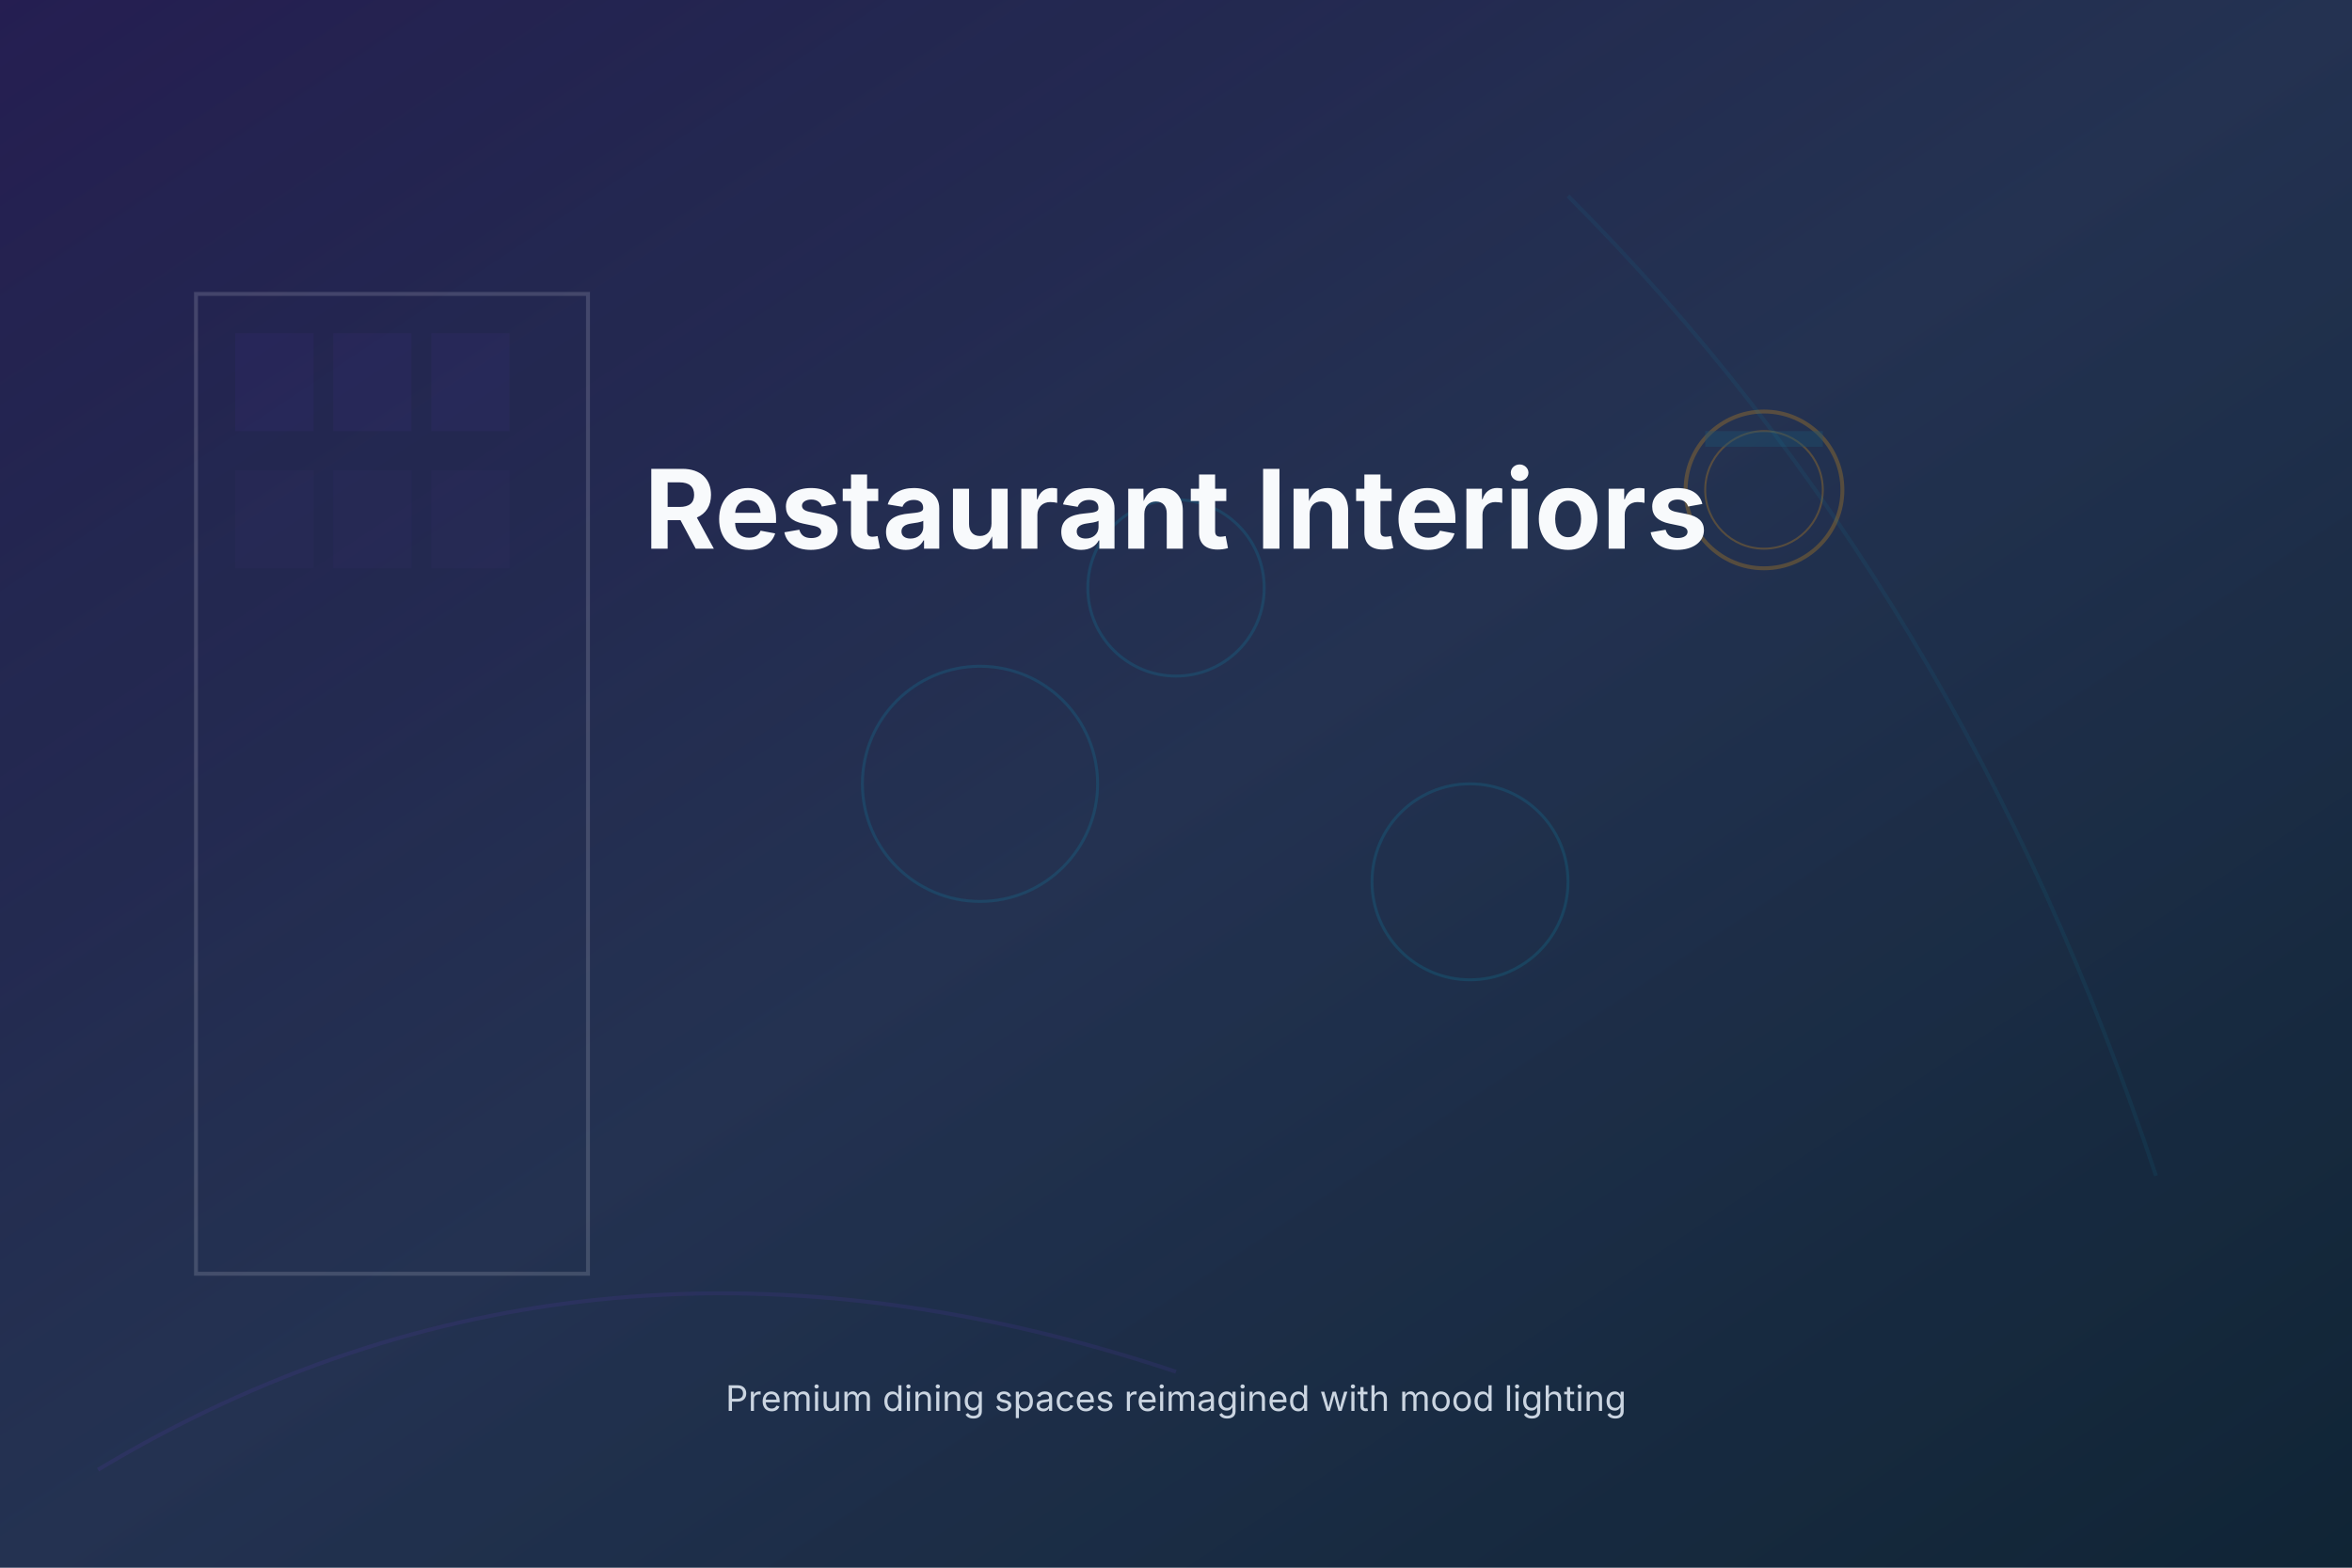
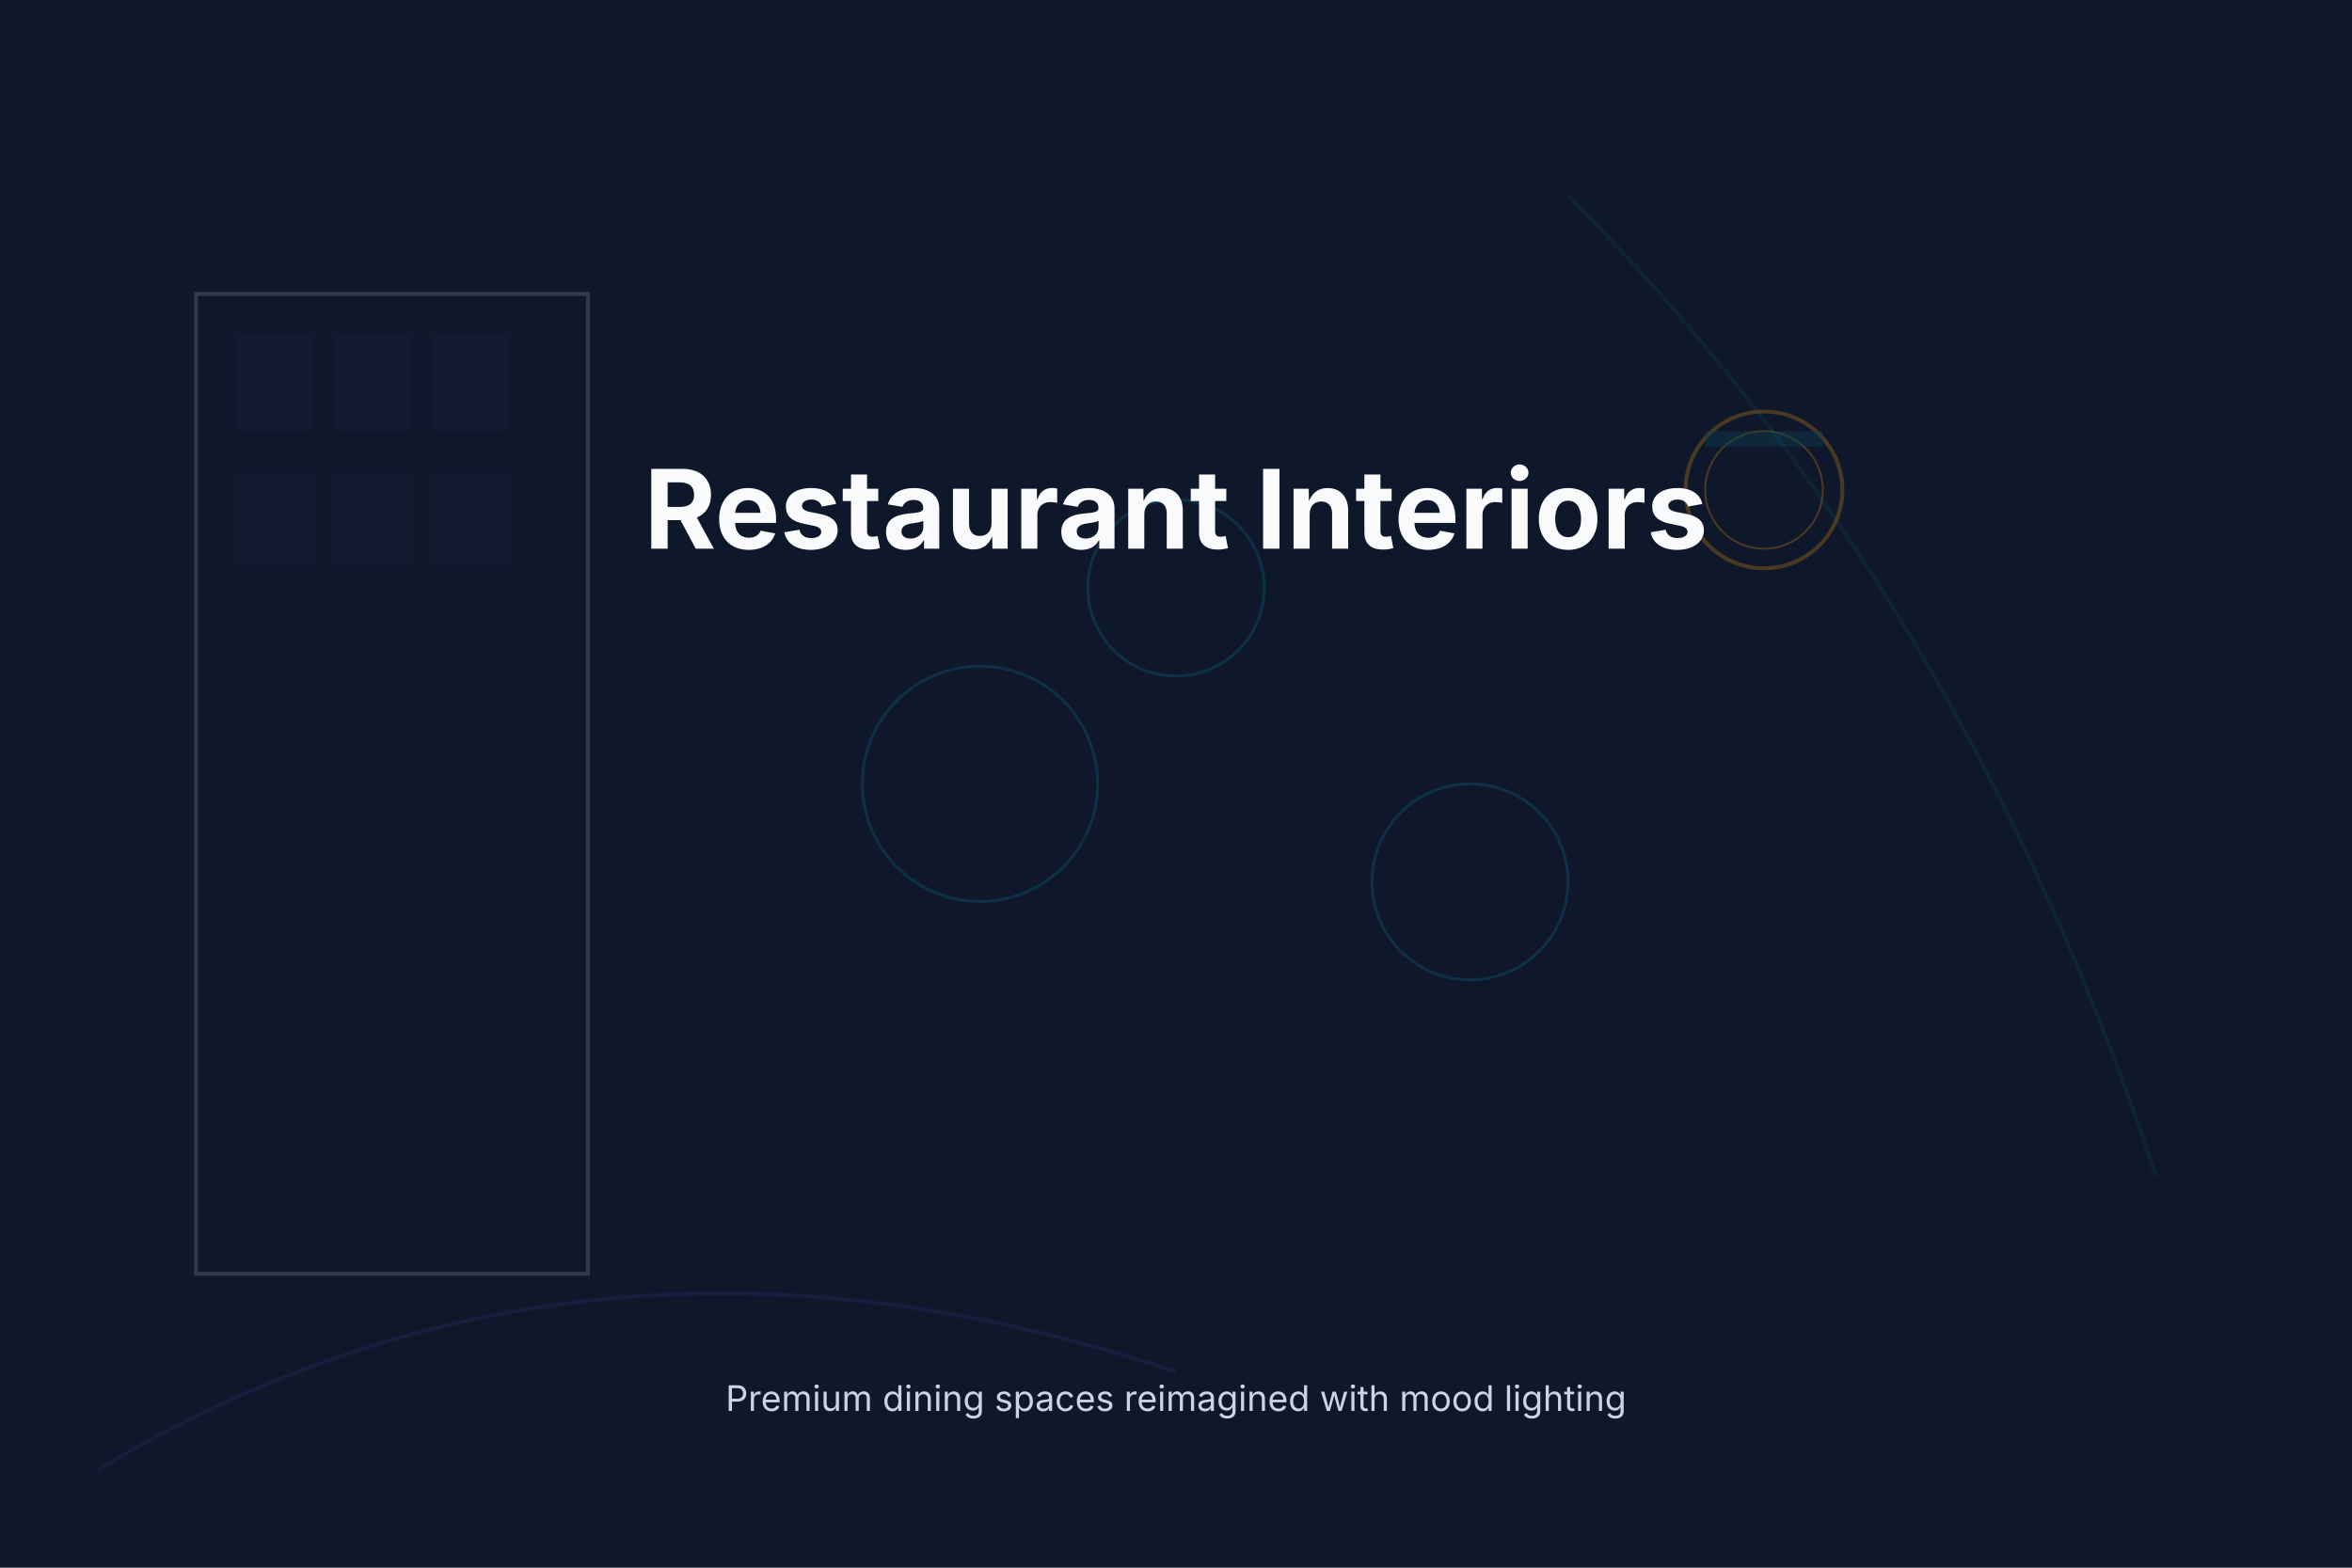
<svg xmlns="http://www.w3.org/2000/svg" viewBox="0 0 1200 800">
  <defs>
    <linearGradient id="grad1" x1="0%" y1="0%" x2="100%" y2="100%">
      <stop offset="0%" style="stop-color:#0f172a;stop-opacity:1" />
      <stop offset="50%" style="stop-color:#1e293b;stop-opacity:1" />
      <stop offset="100%" style="stop-color:#111827;stop-opacity:1" />
    </linearGradient>
    <linearGradient id="light" x1="0" y1="0" x2="1" y2="1">
      <stop offset="0%" style="stop-color:#7c3aed;stop-opacity:0.2" />
      <stop offset="100%" style="stop-color:#0891b2;stop-opacity:0.1" />
    </linearGradient>
  </defs>
-   <rect width="1200" height="800" fill="url(#grad1)" />
-   <rect width="1200" height="800" fill="url(#light)" />
+   <rect width="1200" height="800" fill="#0f172a" />
  <g opacity="0.15">
    <rect x="100" y="150" width="200" height="500" fill="none" stroke="#f8fafc" stroke-width="2" />
    <rect x="120" y="170" width="40" height="50" fill="#7c3aed" opacity="0.3" />
    <rect x="170" y="170" width="40" height="50" fill="#7c3aed" opacity="0.3" />
    <rect x="220" y="170" width="40" height="50" fill="#7c3aed" opacity="0.3" />
    <rect x="120" y="240" width="40" height="50" fill="#7c3aed" opacity="0.2" />
    <rect x="170" y="240" width="40" height="50" fill="#7c3aed" opacity="0.2" />
    <rect x="220" y="240" width="40" height="50" fill="#7c3aed" opacity="0.2" />
  </g>
  <circle cx="500" cy="400" r="60" fill="none" stroke="#0891b2" stroke-width="1.5" opacity="0.2" />
  <circle cx="600" cy="300" r="45" fill="none" stroke="#0891b2" stroke-width="1.5" opacity="0.2" />
  <circle cx="750" cy="450" r="50" fill="none" stroke="#0891b2" stroke-width="1.5" opacity="0.2" />
  <g opacity="0.25">
    <circle cx="900" cy="250" r="40" fill="none" stroke="#f59e0b" stroke-width="2" />
    <circle cx="900" cy="250" r="30" fill="none" stroke="#f59e0b" stroke-width="1" />
    <rect x="870" y="220" width="60" height="8" fill="#06b6d4" opacity="0.4" />
  </g>
  <path d="M 50 750 Q 300 600 600 700" stroke="#7c3aed" stroke-width="2" fill="none" opacity="0.1" />
  <path d="M 800 100 Q 1000 300 1100 600" stroke="#0891b2" stroke-width="2" fill="none" opacity="0.1" />
  <text x="600" y="280" font-family="Inter, Arial" font-size="56" font-weight="bold" fill="#f8fafc" text-anchor="middle">Restaurant Interiors</text>
  <text x="600" y="720" font-family="Inter, Arial" font-size="18" fill="#cbd5e1" text-anchor="middle">Premium dining spaces reimagined with mood lighting</text>
</svg>
